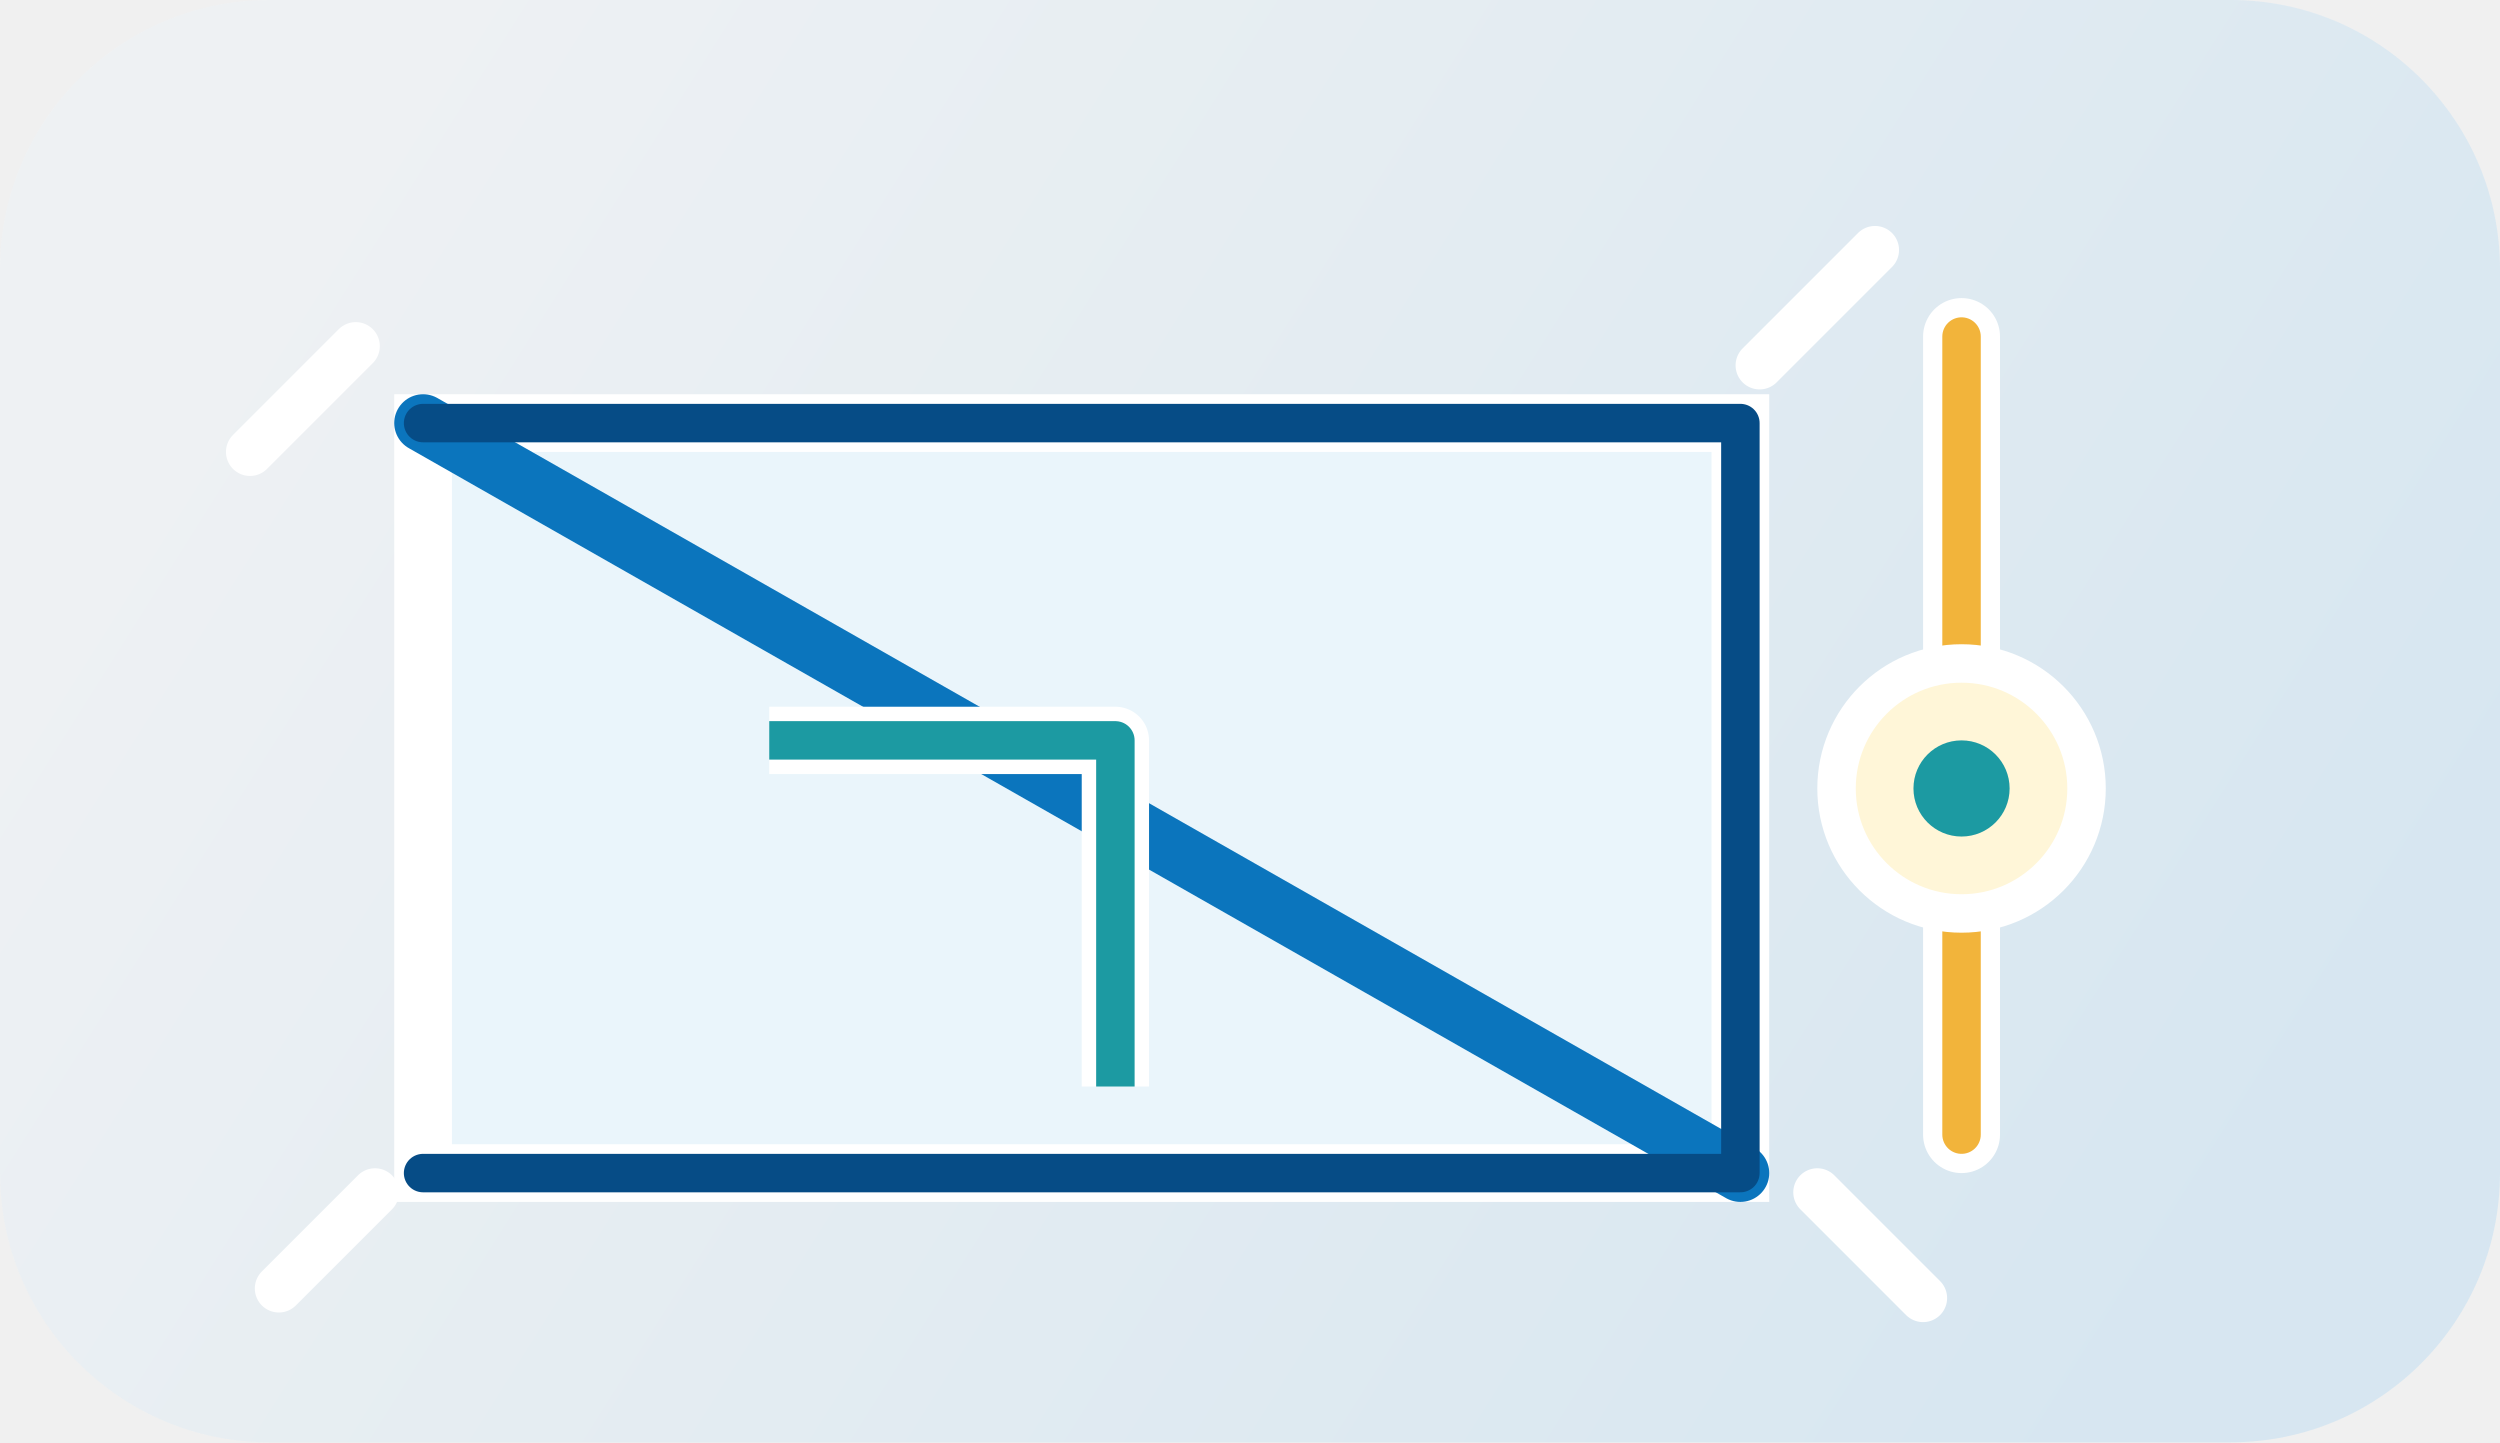
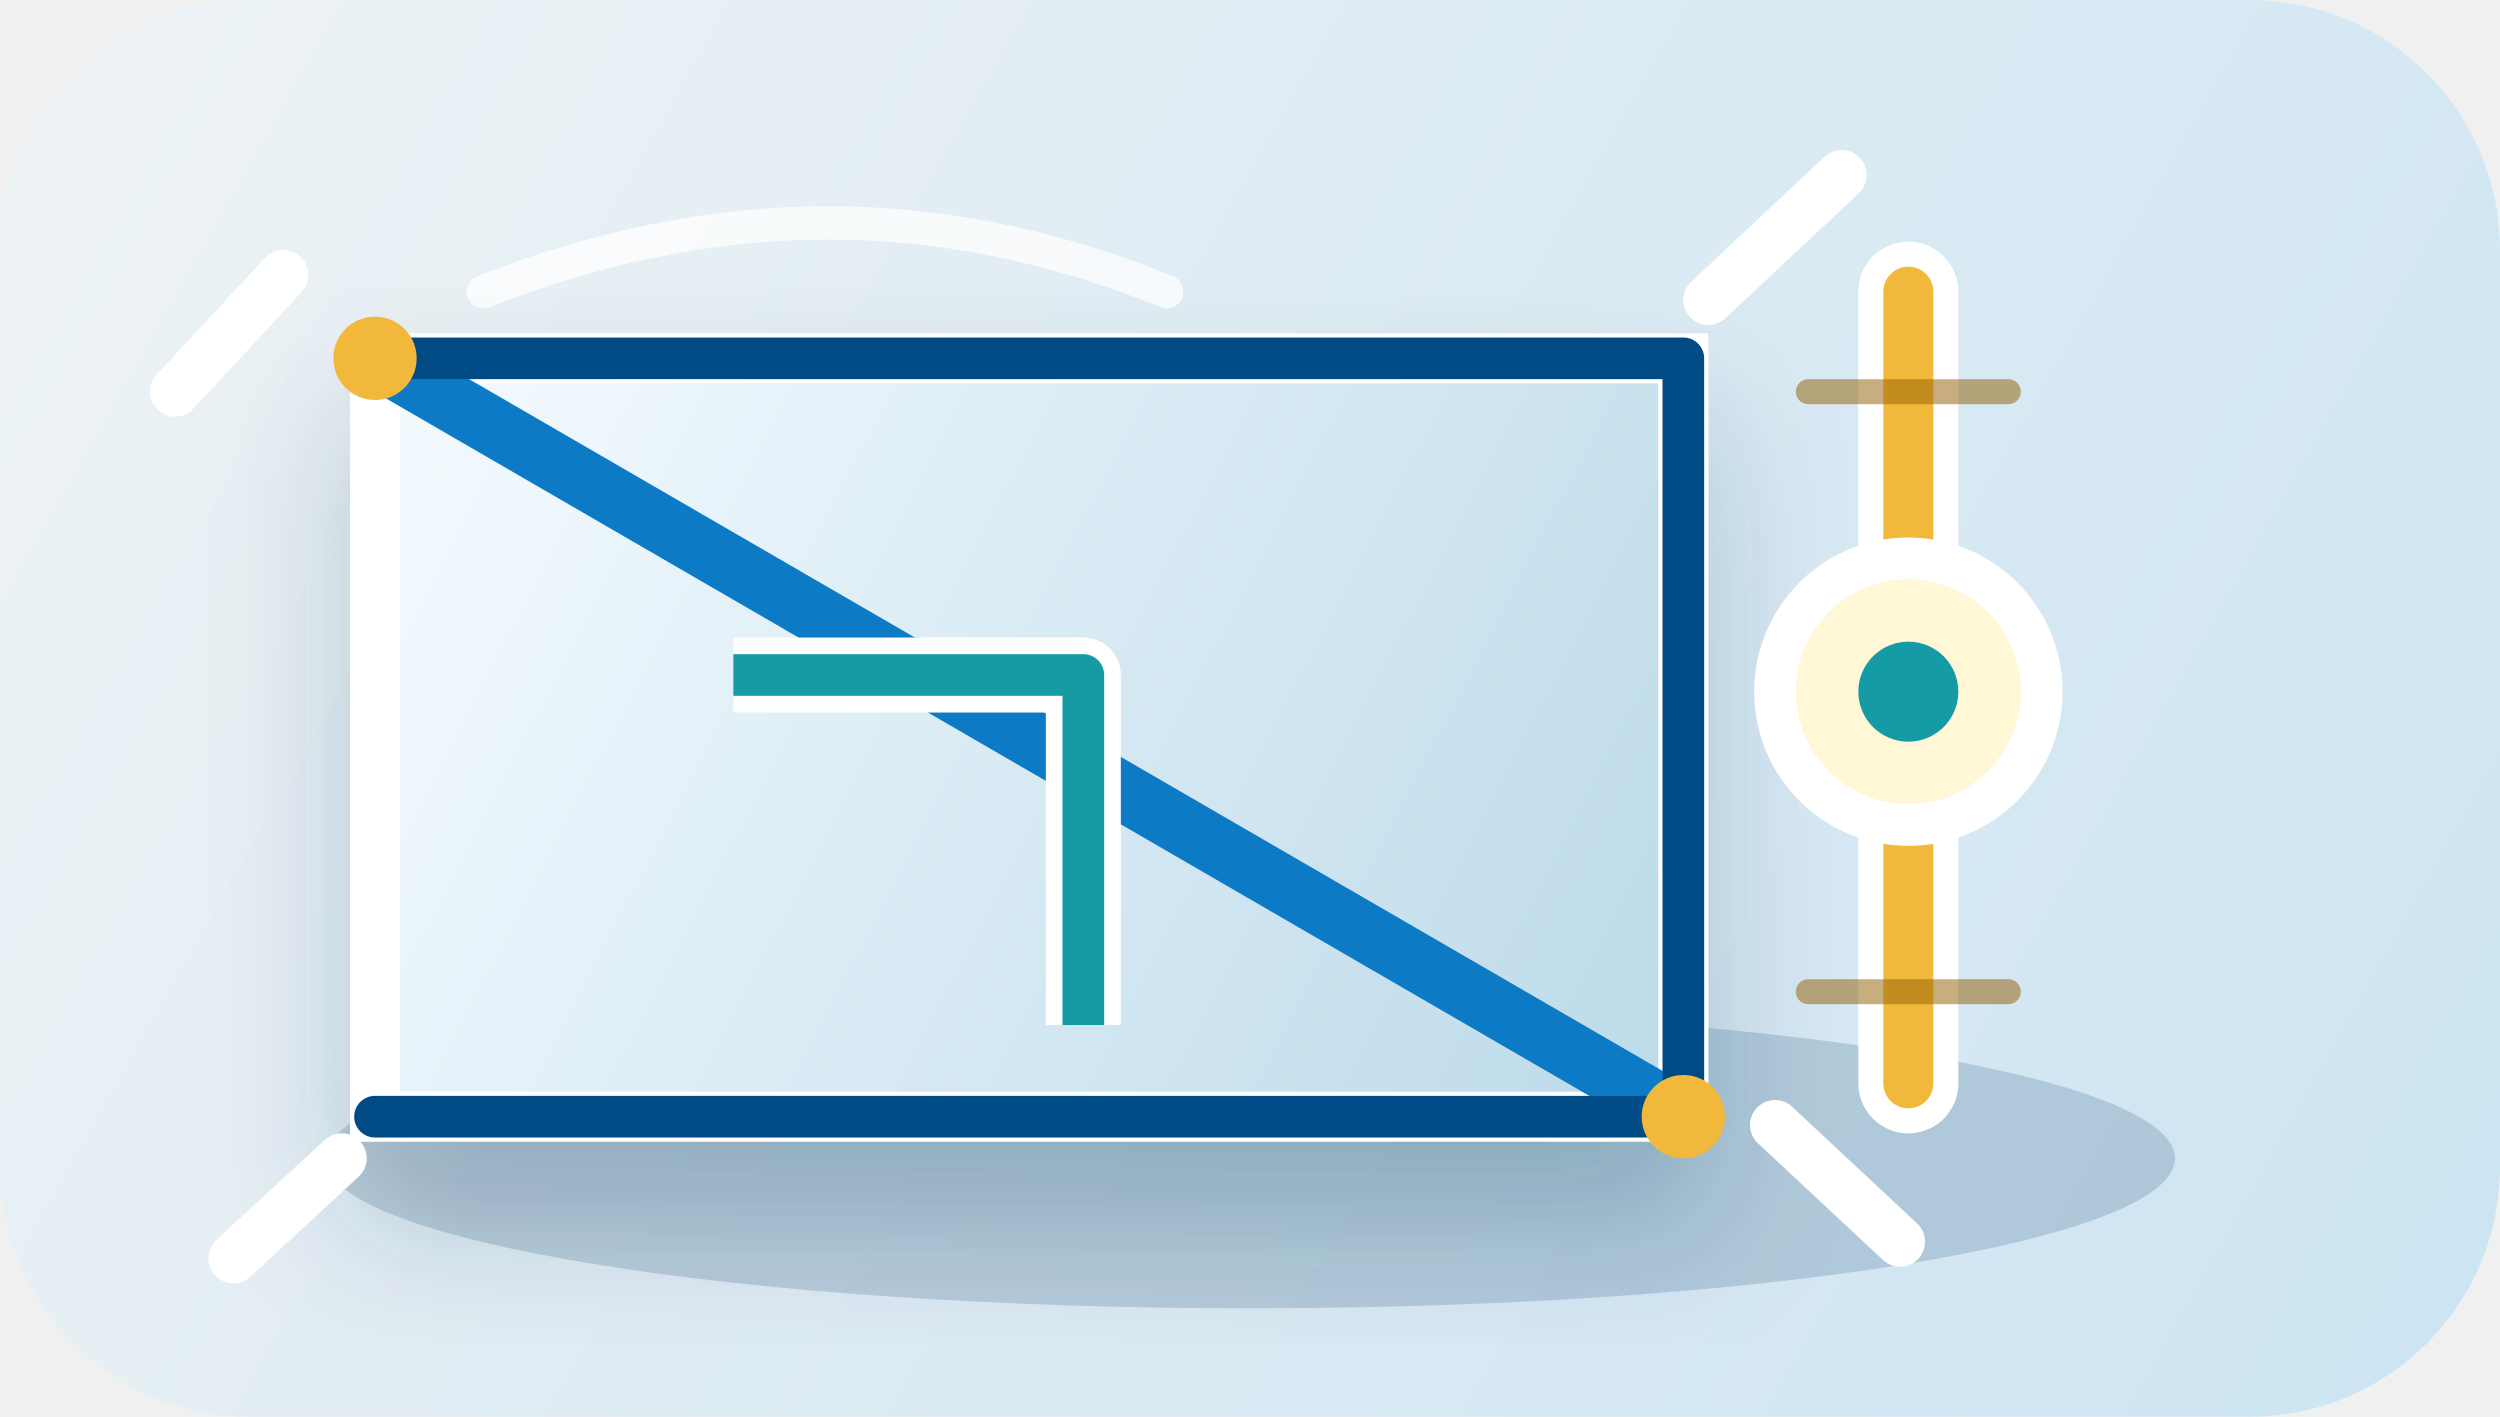
- <svg xmlns="http://www.w3.org/2000/svg" viewBox="0 0 260 150" role="img" aria-labelledby="title desc">
+ <svg xmlns="http://www.w3.org/2000/svg" viewBox="0 0 300 170" role="img" aria-labelledby="title desc">
  <defs>
-     <linearGradient id="layoutBg" x1="31" y1="16" x2="226" y2="139" gradientUnits="userSpaceOnUse">
-       <stop stop-color="#eaf6ff" />
-       <stop offset="1" stop-color="#7ec5f5" />
+     <linearGradient id="layoutBg" x1="0" y1="0" x2="300" y2="170" gradientUnits="userSpaceOnUse">
+       <stop stop-color="#ebf8ff" />
+       <stop offset="1" stop-color="#86cdf6" />
    </linearGradient>
+     <linearGradient id="board" x1="45" y1="43" x2="213" y2="130" gradientUnits="userSpaceOnUse">
+       <stop stop-color="#f5fbff" />
+       <stop offset="1" stop-color="#b9d8e8" />
+     </linearGradient>
+     <filter id="shadow" x="-20%" y="-20%" width="140%" height="150%">
+       <feDropShadow dx="0" dy="10" stdDeviation="8" flood-color="#00345f" flood-opacity=".22" />
+     </filter>
  </defs>
-   <rect width="260" height="150" rx="28" fill="url(#layoutBg)" opacity=".22" />
-   <path d="M44 44h137v78H44Z" fill="#eaf5fb" stroke="#ffffff" stroke-width="6" />
-   <path d="M44 44 181 122" stroke="#0b75bd" stroke-width="6" stroke-linecap="round" />
-   <path d="M44 122h137M181 44v78M44 44h137" stroke="#064c86" stroke-width="4" stroke-linecap="round" />
-   <path d="M80 77h36v36" fill="none" stroke="#ffffff" stroke-width="7" stroke-linejoin="round" />
-   <path d="M80 77h36v36" fill="none" stroke="#1c9aa2" stroke-width="4" stroke-linejoin="round" />
-   <path d="M204 35v83" stroke="#ffffff" stroke-width="8" stroke-linecap="round" />
-   <path d="M204 35v83" stroke="#f2b43b" stroke-width="4" stroke-linecap="round" />
-   <circle cx="204" cy="82" r="13" fill="#fff6d8" stroke="#ffffff" stroke-width="4" />
-   <circle cx="204" cy="82" r="5" fill="#1c9aa2" />
-   <path d="M37 36 26 47M189 124l11 11M39 124l-10 10M183 38l12-12" stroke="#ffffff" stroke-width="5" stroke-linecap="round" />
+   <rect width="300" height="170" rx="30" fill="url(#layoutBg)" opacity=".34" />
+   <ellipse cx="150" cy="139" rx="111" ry="18" fill="#00345f" opacity=".17" />
+   <g filter="url(#shadow)">
+     <path d="M45 43h157v91H45Z" fill="url(#board)" stroke="#ffffff" stroke-width="6" />
+     <path d="M45 43 202 134" stroke="#0f7ac5" stroke-width="7" stroke-linecap="round" />
+     <path d="M45 134h157M202 43v91M45 43h157" stroke="#064c86" stroke-width="5" stroke-linecap="round" />
+     <path d="M88 81h42v42" fill="none" stroke="#ffffff" stroke-width="9" stroke-linejoin="round" />
+     <path d="M88 81h42v42" fill="none" stroke="#149ba5" stroke-width="5" stroke-linejoin="round" />
+   </g>
+   <g>
+     <path d="M229 35v95" stroke="#ffffff" stroke-width="12" stroke-linecap="round" />
+     <path d="M229 35v95" stroke="#f2b83c" stroke-width="6" stroke-linecap="round" />
+     <circle cx="229" cy="83" r="16" fill="#fff7d6" stroke="#ffffff" stroke-width="5" />
+     <circle cx="229" cy="83" r="6" fill="#149ba5" />
+     <path d="M217 47h24M217 119h24" stroke="#915d00" stroke-width="3" stroke-linecap="round" opacity=".5" />
+   </g>
+   <g>
+     <path d="M34 33 21 47M213 135l15 14M41 139l-13 12M205 36l16-15" stroke="#ffffff" stroke-width="6" stroke-linecap="round" />
+     <circle cx="45" cy="43" r="5" fill="#f2b83c" />
+     <circle cx="202" cy="134" r="5" fill="#f2b83c" />
+     <path d="M58 35c28-11 55-11 82 0" fill="none" stroke="#ffffff" stroke-width="4" stroke-linecap="round" opacity=".75" />
+   </g>
</svg>
